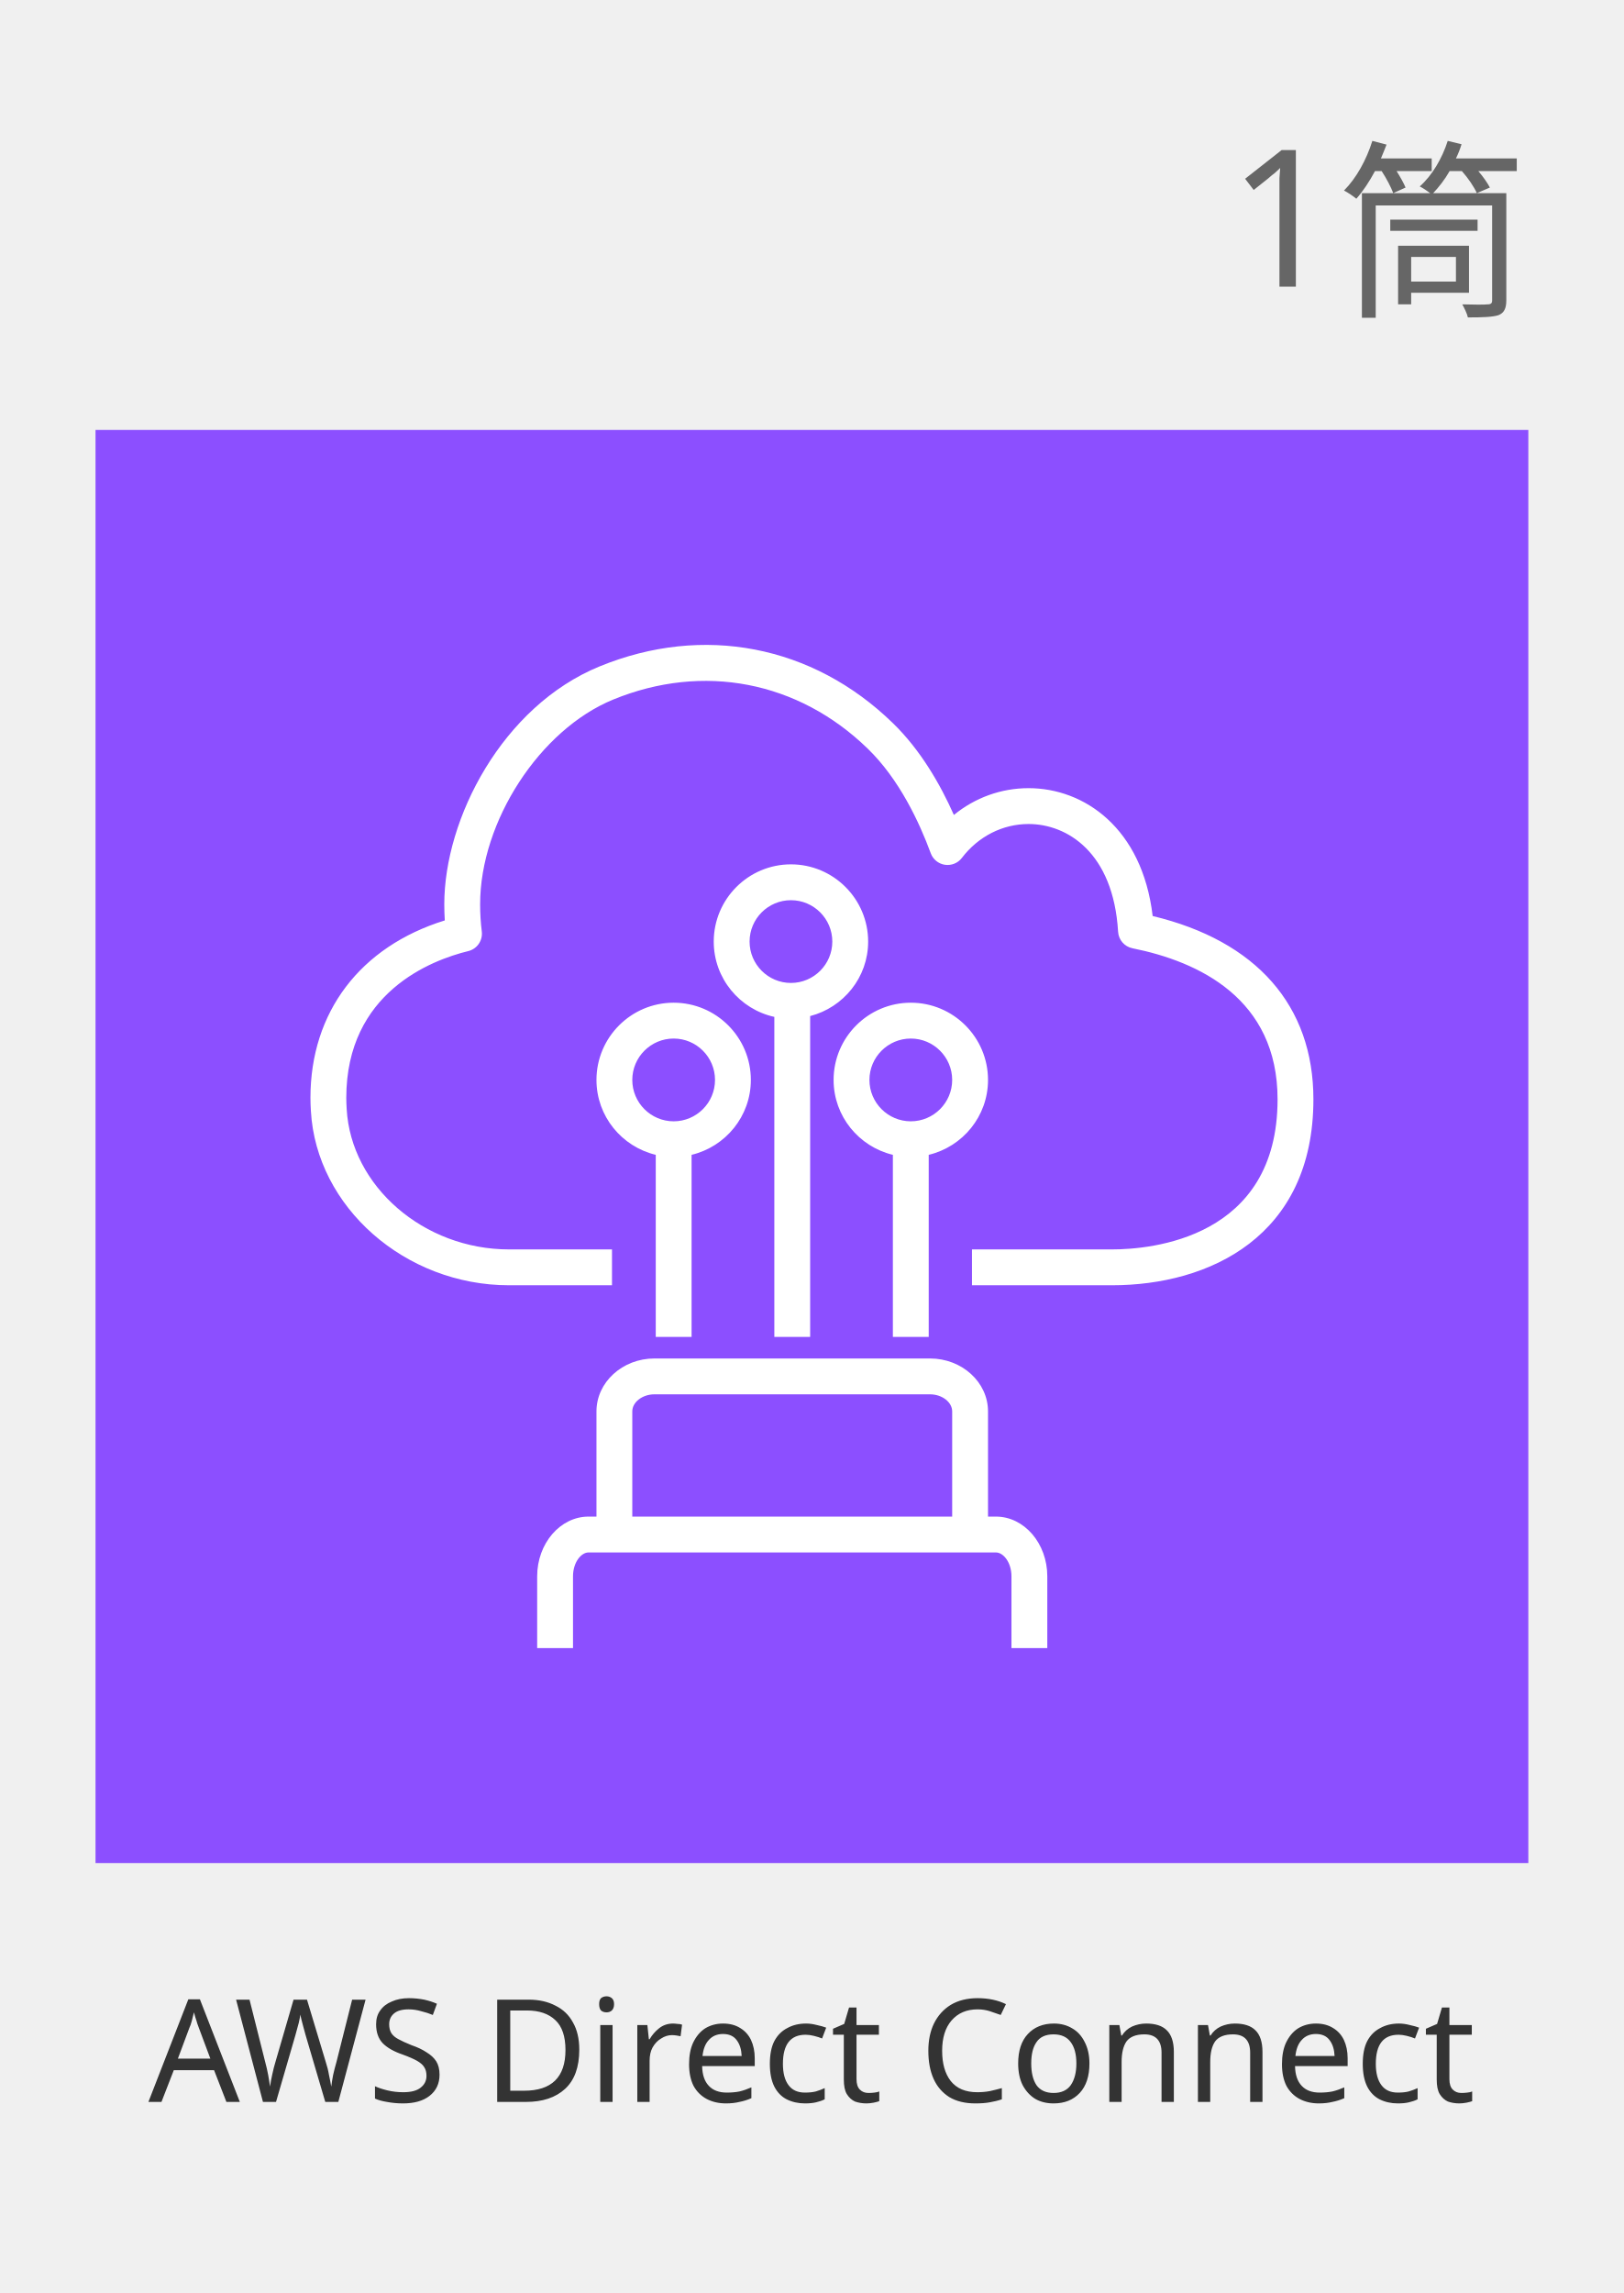
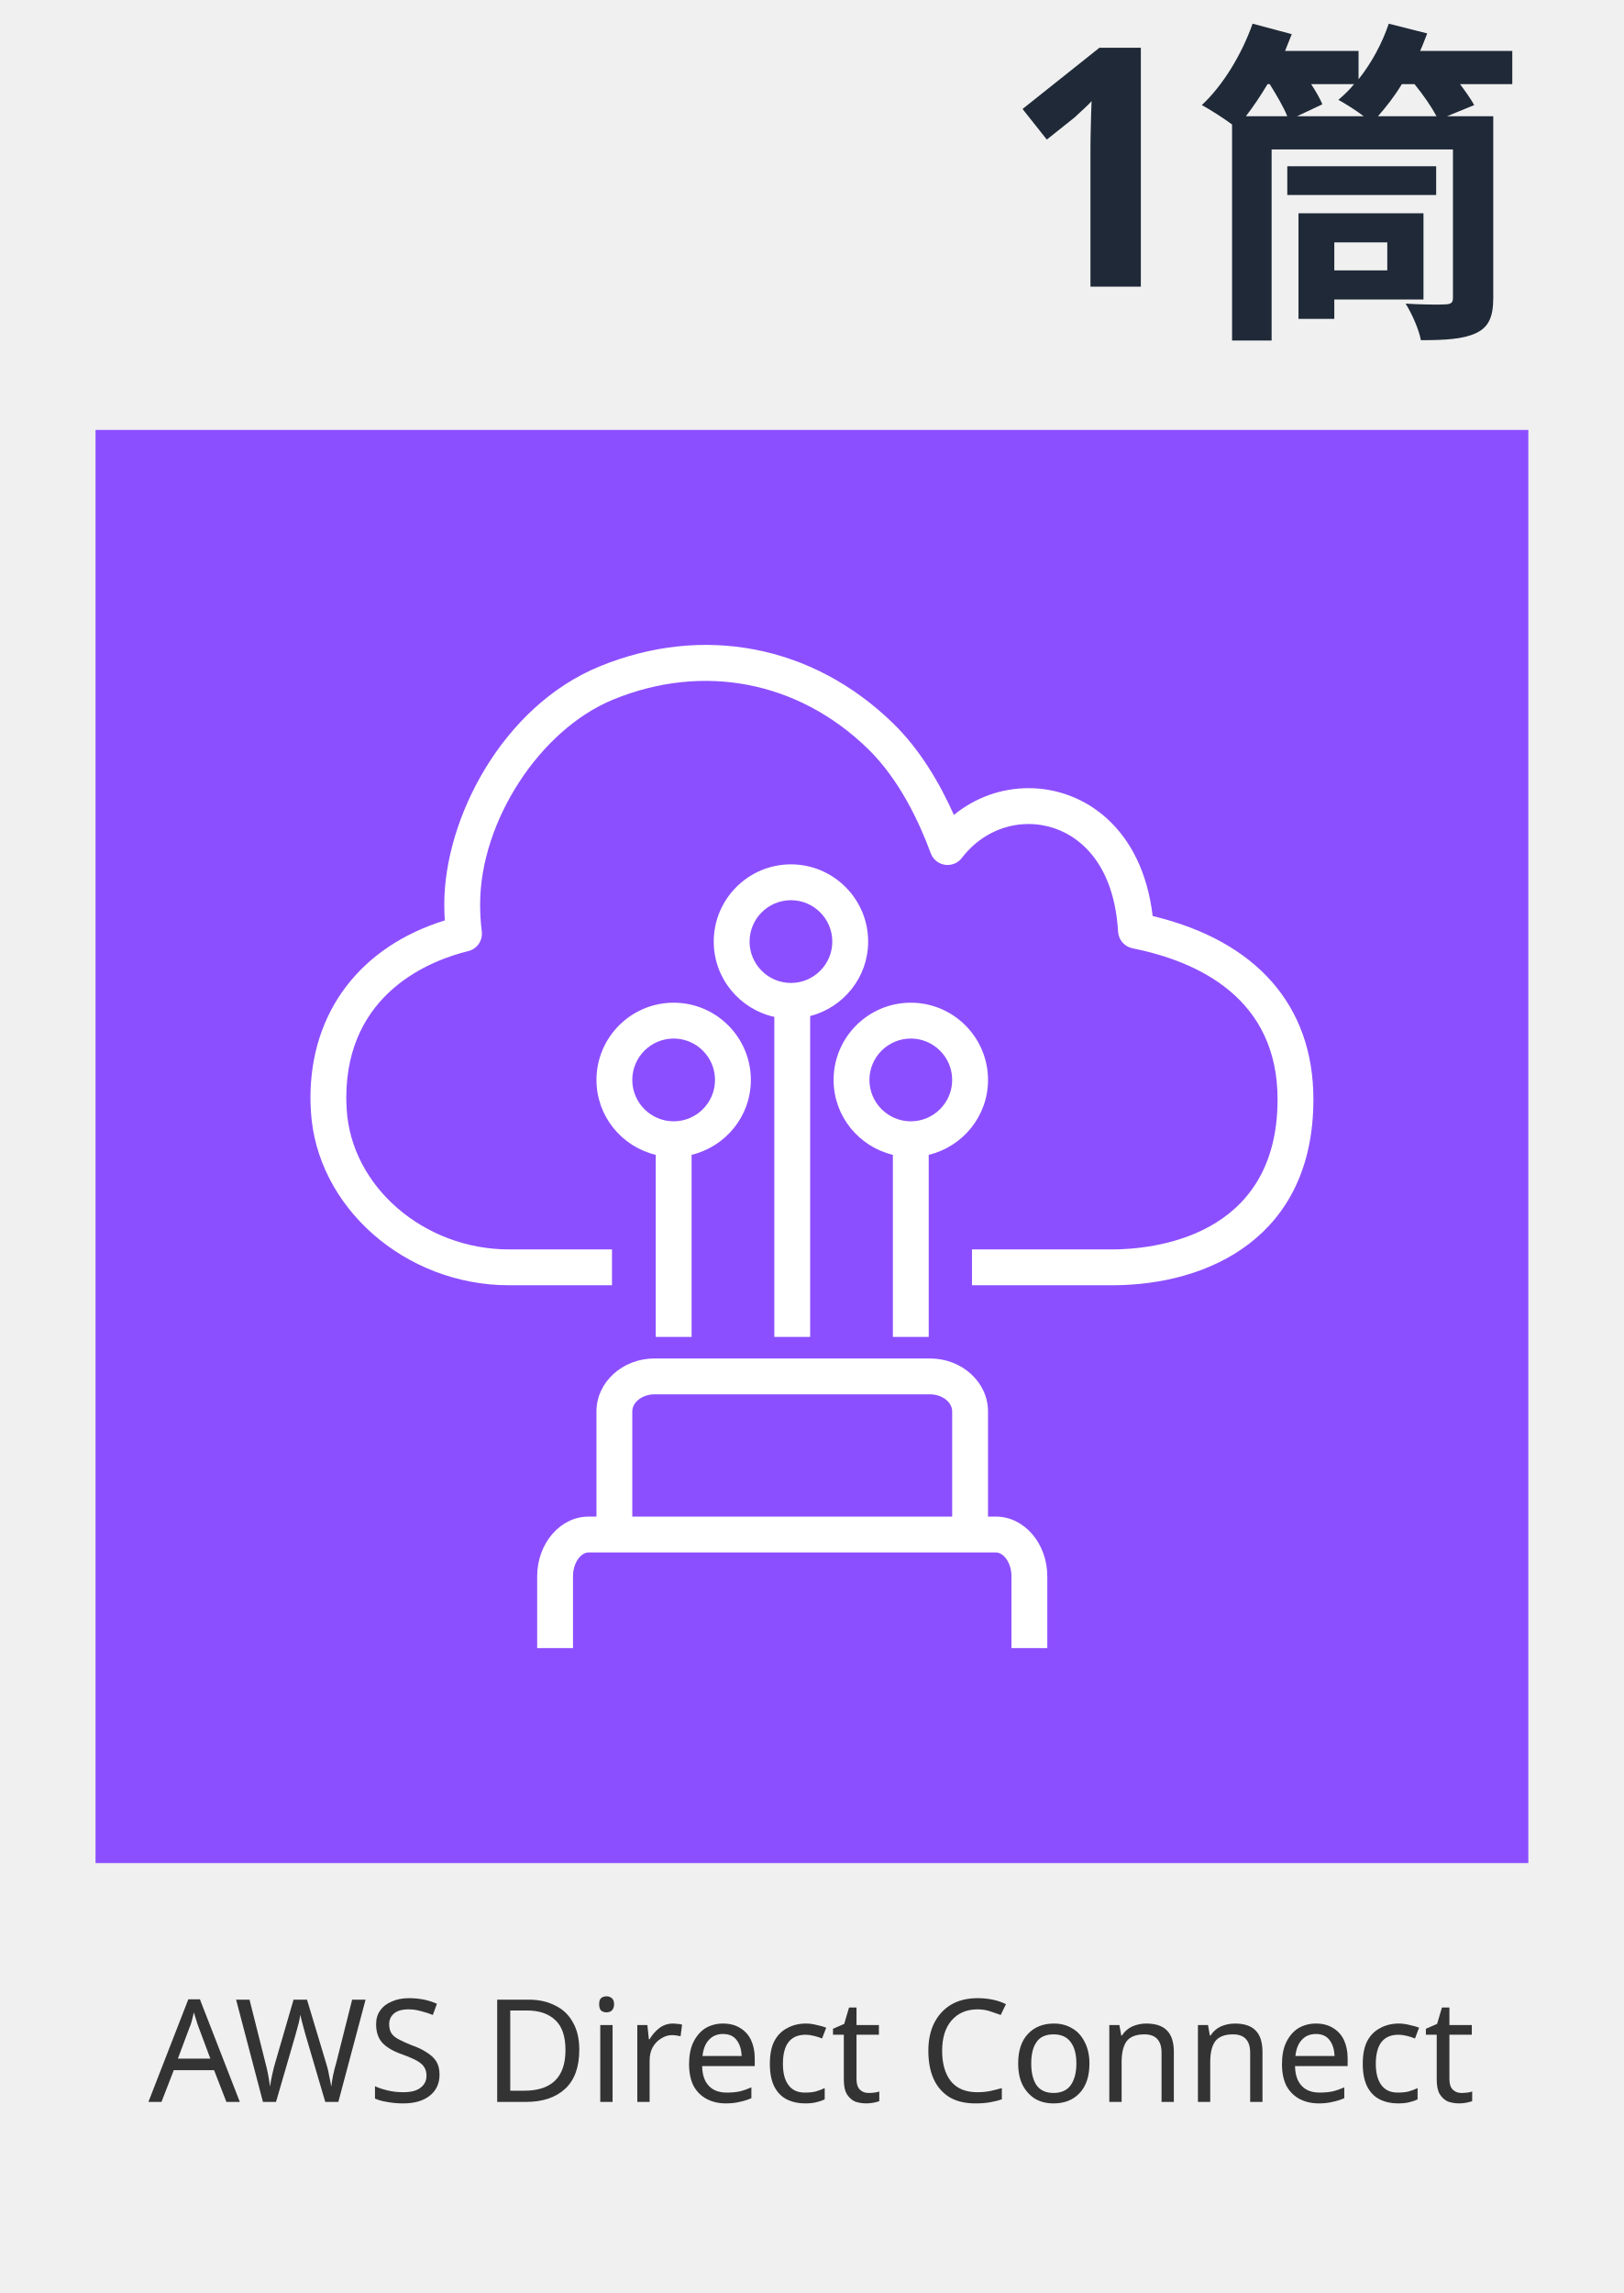
<svg xmlns="http://www.w3.org/2000/svg" width="17mm" height="24mm" viewBox="0 0 68 96">
-   <text id="tile-type-placeholder" x="64" y="12" font-family="sans-serif" font-size="8" text-anchor="end" fill="#666666">1筒</text>
+   <text id="tile-type-placeholder" x="64" y="12" font-family="sans-serif" font-size="14" text-anchor="end" font-weight="bold" fill="#1f2937">1筒</text>
  <g id="icon-placeholder" transform="translate(4, 18)">
    <g transform="translate(0.00, 0.00) scale(0.75)">
      <g id="Icon-Architecture/64/Arch_AWS-Direct-Connect_64" stroke="none" stroke-width="1" fill="none" fill-rule="evenodd">
        <g id="Icon-Architecture-BG/64/Networking-Content-Delivery" fill="#8C4FFF">
          <rect id="Rectangle" x="0" y="0" width="80" height="80" />
        </g>
        <path d="M29.97,60.66 L47.831,60.66 L47.831,54.787 C47.831,54.27 47.264,53.834 46.594,53.834 L31.206,53.834 C30.536,53.834 29.97,54.27 29.97,54.787 L29.97,60.66 Z M53.142,63.995 L53.142,67.675 L53.142,68 L51.141,68 L51.141,67.675 L51.141,63.995 C51.141,63.209 50.684,62.661 50.274,62.661 L27.527,62.661 C27.116,62.661 26.66,63.209 26.66,63.995 L26.66,67.675 L26.66,68 L24.659,68 L24.659,67.675 L24.659,63.995 C24.659,62.157 25.947,60.66 27.527,60.66 L27.97,60.66 L27.97,54.787 C27.97,53.159 29.421,51.833 31.206,51.833 L46.594,51.833 C48.379,51.833 49.832,53.159 49.832,54.787 L49.832,60.66 L50.274,60.66 C51.855,60.66 53.142,62.157 53.142,63.995 L53.142,63.995 Z M45.521,38.594 C46.794,38.594 47.831,37.557 47.831,36.284 C47.831,35.01 46.794,33.974 45.521,33.974 C44.247,33.974 43.211,35.01 43.211,36.284 C43.211,37.557 44.247,38.594 45.521,38.594 L45.521,38.594 Z M44.52,50.628 L44.52,40.465 C42.626,40.011 41.21,38.315 41.21,36.284 C41.21,33.907 43.144,31.973 45.521,31.973 C47.898,31.973 49.832,33.907 49.832,36.284 C49.832,38.315 48.415,40.011 46.521,40.465 L46.521,50.628 L44.52,50.628 Z M41.138,28.561 C41.138,27.287 40.103,26.251 38.828,26.251 C37.554,26.251 36.519,27.287 36.519,28.561 C36.519,29.834 37.554,30.87 38.828,30.87 C40.103,30.87 41.138,29.834 41.138,28.561 L41.138,28.561 Z M43.139,28.561 C43.139,30.566 41.757,32.239 39.901,32.719 L39.901,50.628 L37.901,50.628 L37.901,32.765 C35.969,32.338 34.518,30.618 34.518,28.561 C34.518,26.184 36.452,24.25 38.828,24.25 C41.205,24.25 43.139,26.184 43.139,28.561 L43.139,28.561 Z M32.28,33.974 C31.006,33.974 29.97,35.01 29.97,36.284 C29.97,37.557 31.006,38.594 32.28,38.594 C33.554,38.594 34.589,37.557 34.589,36.284 C34.589,35.01 33.554,33.974 32.28,33.974 L32.28,33.974 Z M32.28,31.973 C34.657,31.973 36.59,33.907 36.59,36.284 C36.59,38.315 35.174,40.011 33.281,40.465 L33.281,50.628 L31.28,50.628 L31.28,40.465 C29.386,40.011 27.97,38.315 27.97,36.284 C27.97,33.907 29.903,31.973 32.28,31.973 L32.28,31.973 Z M68,37.366 C68,45.019 62.191,47.746 56.753,47.746 L48.937,47.746 L48.937,45.745 L56.753,45.745 C58.922,45.745 65.999,45.141 65.999,37.366 C65.999,31.74 61.592,29.675 57.897,28.934 C57.451,28.844 57.122,28.466 57.095,28.012 C56.832,23.572 54.238,21.998 52.096,21.998 C50.648,21.998 49.289,22.688 48.37,23.893 C48.149,24.183 47.786,24.327 47.425,24.274 C47.064,24.22 46.761,23.973 46.635,23.631 C46.001,21.907 44.876,19.495 43.117,17.792 C39.235,14.019 33.924,12.994 28.904,15.051 C24.807,16.729 21.474,21.856 21.474,26.479 C21.474,26.988 21.505,27.5 21.567,27.998 C21.629,28.501 21.305,28.972 20.812,29.092 C18.764,29.592 14.001,31.394 14.001,37.288 C14.001,37.493 14.012,37.699 14.023,37.905 C14.265,42.227 18.332,45.745 23.087,45.745 L28.837,45.745 L28.837,47.746 L23.087,47.746 C17.288,47.746 12.325,43.38 12.025,38.014 C12.011,37.769 12,37.528 12,37.288 C12,32.492 14.785,28.842 19.501,27.38 C19.483,27.08 19.473,26.779 19.473,26.479 C19.473,21.698 22.716,15.422 28.146,13.2 C33.924,10.832 40.043,12.013 44.509,16.356 C46.067,17.862 47.175,19.803 47.926,21.492 C49.107,20.528 50.564,19.997 52.096,19.997 C55.191,19.997 58.443,22.211 59.025,27.134 C64.821,28.525 68,32.137 68,37.366 L68,37.366 Z" id="AWS-Direct-Connect_Icon_64_Squid" fill="#FFFFFF" />
      </g>
    </g>
  </g>
  <text id="service-name-placeholder" x="34" y="88" font-family="sans-serif" font-size="6" text-anchor="middle" fill="#333333">AWS Direct Connect</text>
</svg>
